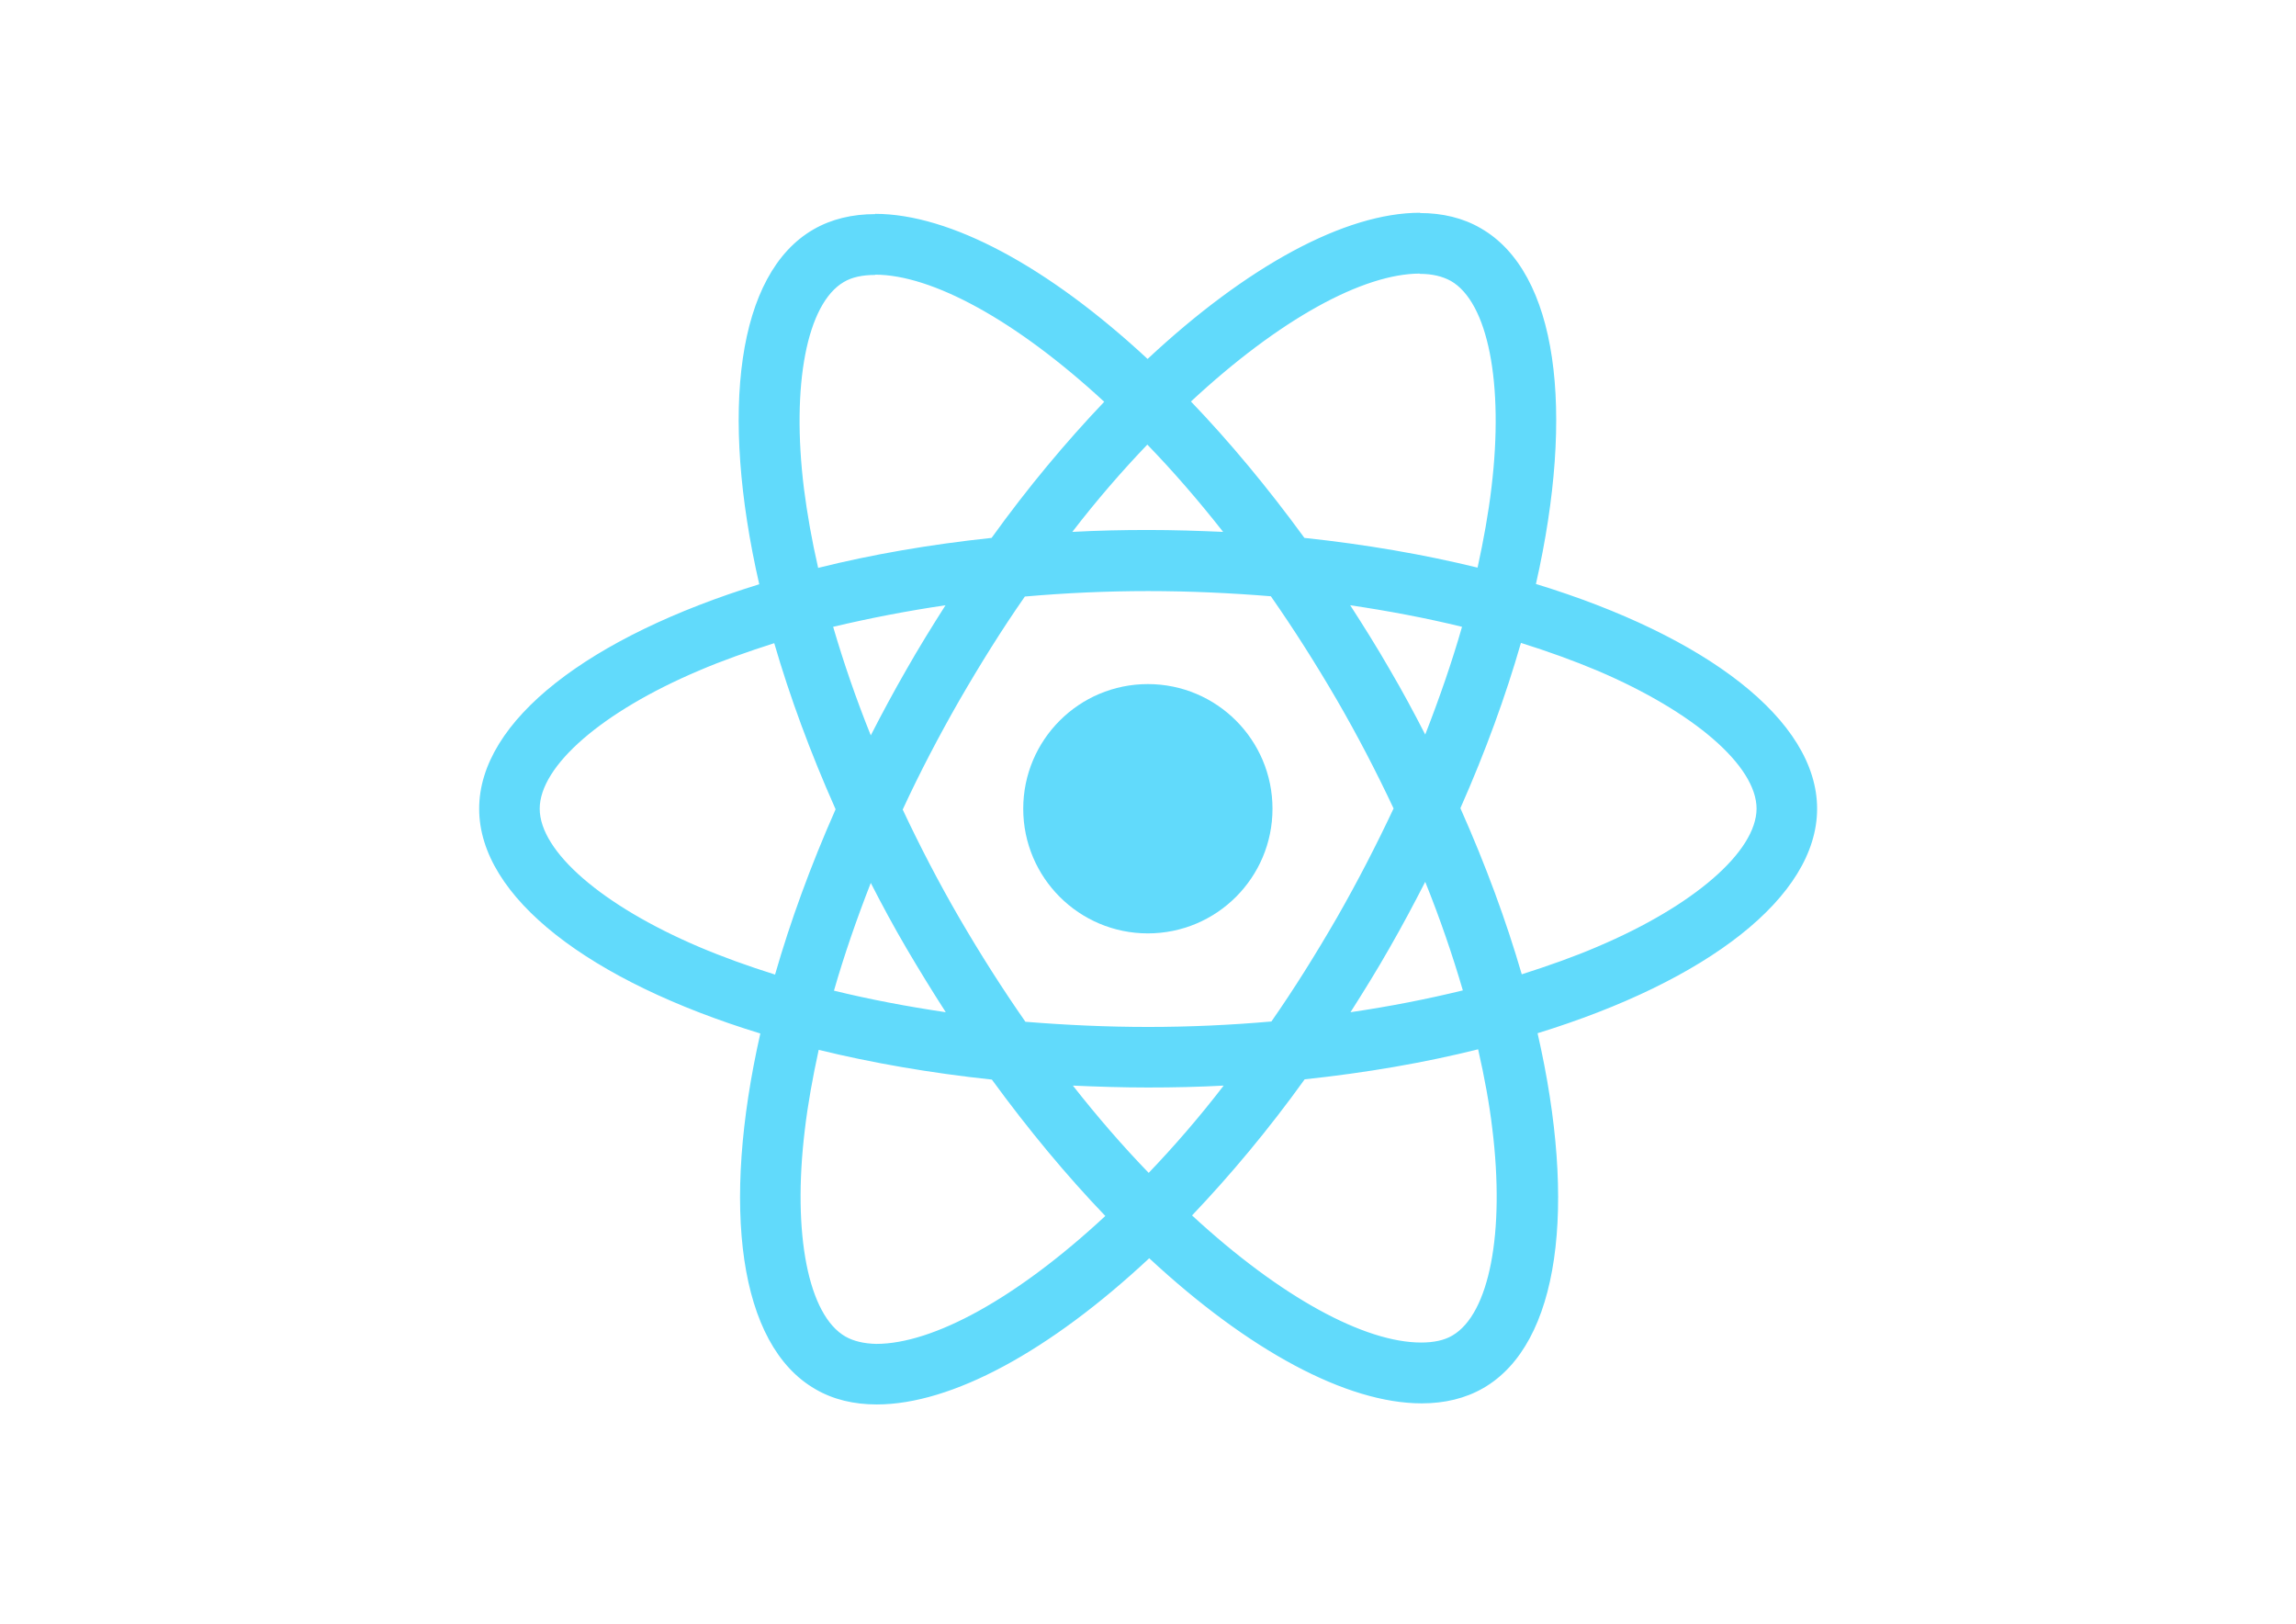
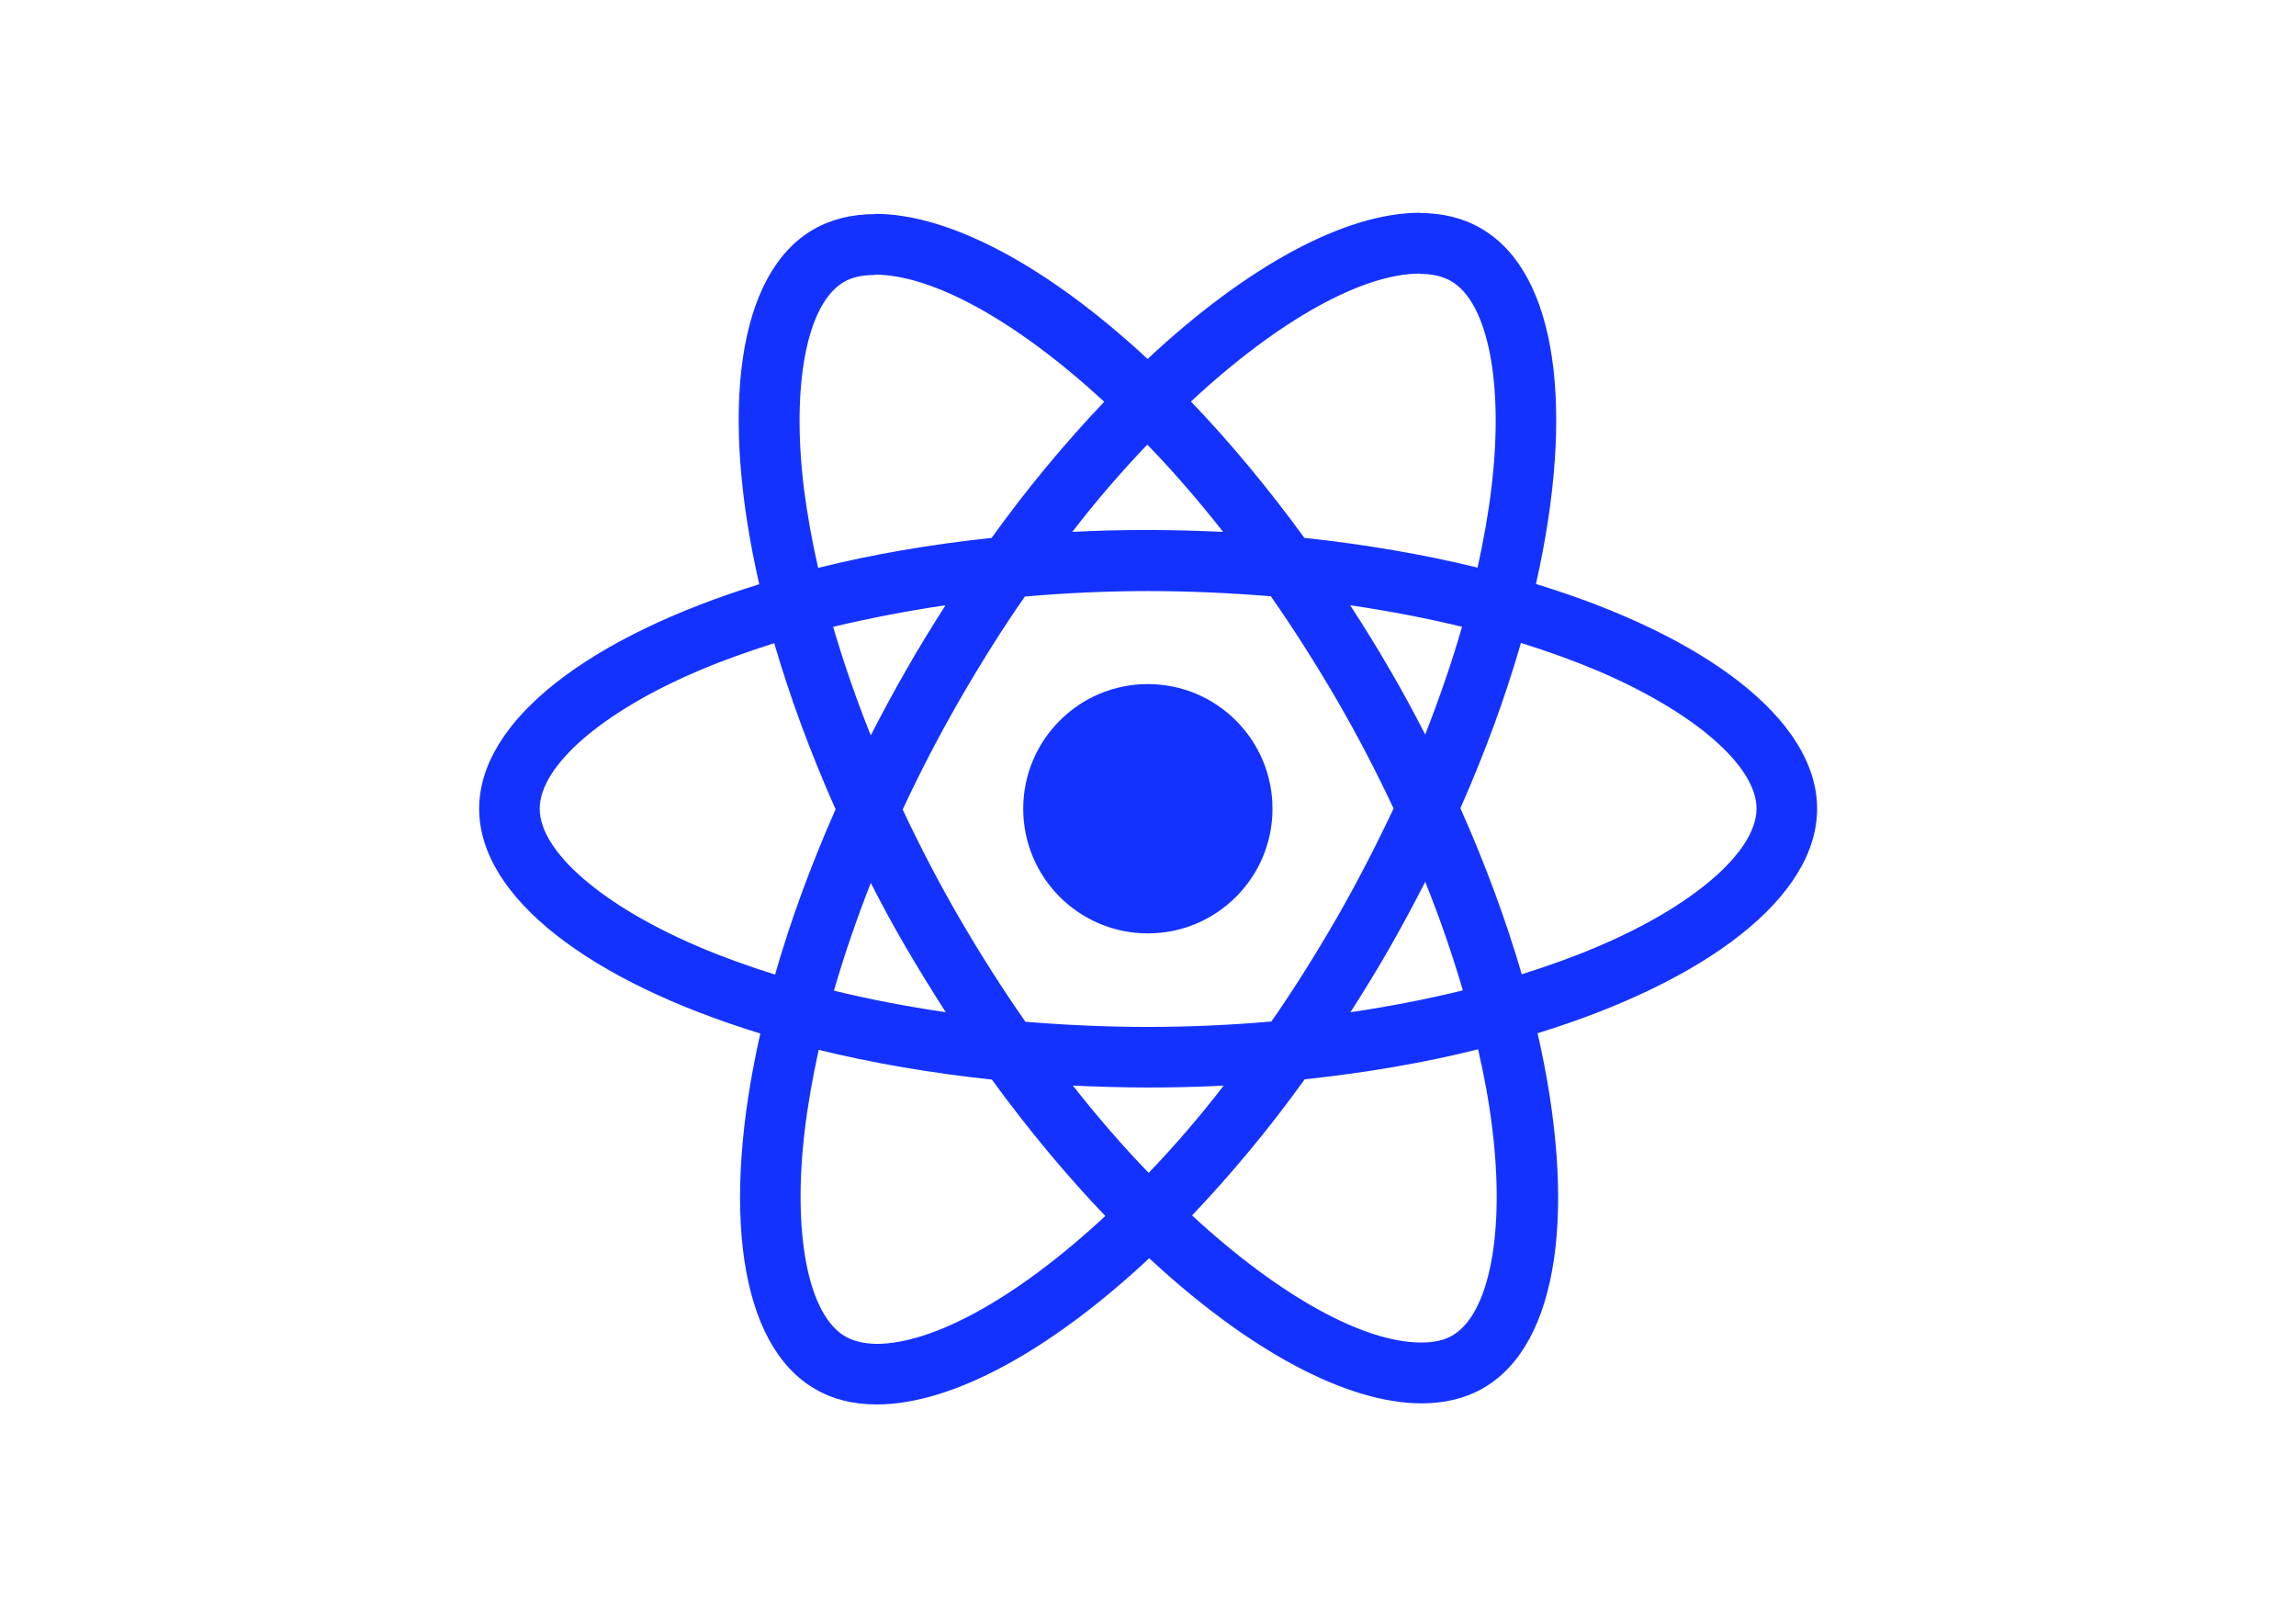
<svg xmlns="http://www.w3.org/2000/svg" viewBox="0 0 841.9 595.3">
-   <g fill="#61DAFB">
+   <g fill="rgb(20,50,255)">
    <path d="M666.3 296.5c0-32.5-40.7-63.3-103.1-82.4 14.4-63.6 8-114.2-20.2-130.4-6.5-3.8-14.1-5.6-22.4-5.6v22.3c4.6 0 8.3.9 11.4 2.6 13.6 7.8 19.5 37.5 14.9 75.7-1.1 9.4-2.9 19.3-5.1 29.4-19.6-4.8-41-8.5-63.5-10.9-13.5-18.5-27.5-35.3-41.6-50 32.6-30.3 63.2-46.9 84-46.9V78c-27.5 0-63.5 19.6-99.9 53.6-36.4-33.8-72.4-53.2-99.9-53.2v22.3c20.7 0 51.4 16.5 84 46.6-14 14.7-28 31.4-41.3 49.9-22.6 2.4-44 6.1-63.6 11-2.3-10-4-19.7-5.2-29-4.7-38.2 1.1-67.9 14.6-75.8 3-1.8 6.9-2.6 11.5-2.6V78.5c-8.4 0-16 1.8-22.6 5.6-28.1 16.2-34.4 66.7-19.9 130.1-62.2 19.2-102.7 49.9-102.7 82.3 0 32.5 40.7 63.3 103.1 82.4-14.4 63.6-8 114.2 20.2 130.4 6.5 3.8 14.1 5.6 22.5 5.6 27.5 0 63.5-19.6 99.9-53.6 36.4 33.8 72.4 53.2 99.9 53.2 8.4 0 16-1.8 22.6-5.6 28.1-16.2 34.4-66.7 19.9-130.1 62-19.1 102.5-49.9 102.5-82.3zm-130.2-66.7c-3.7 12.9-8.3 26.2-13.5 39.5-4.1-8-8.4-16-13.1-24-4.6-8-9.5-15.8-14.4-23.4 14.2 2.1 27.9 4.7 41 7.9zm-45.8 106.5c-7.8 13.5-15.8 26.3-24.1 38.2-14.9 1.3-30 2-45.2 2-15.1 0-30.2-.7-45-1.9-8.3-11.9-16.4-24.6-24.2-38-7.6-13.1-14.5-26.4-20.8-39.8 6.2-13.4 13.2-26.8 20.7-39.9 7.8-13.5 15.8-26.3 24.1-38.2 14.9-1.3 30-2 45.2-2 15.1 0 30.2.7 45 1.9 8.3 11.9 16.4 24.6 24.2 38 7.6 13.1 14.5 26.4 20.8 39.8-6.3 13.4-13.2 26.8-20.7 39.9zm32.3-13c5.4 13.4 10 26.8 13.8 39.8-13.1 3.2-26.9 5.9-41.2 8 4.9-7.7 9.8-15.6 14.4-23.7 4.6-8 8.9-16.1 13-24.1zM421.2 430c-9.3-9.6-18.6-20.3-27.8-32 9 .4 18.2.7 27.5.7 9.4 0 18.7-.2 27.8-.7-9 11.7-18.3 22.4-27.5 32zm-74.4-58.9c-14.2-2.1-27.9-4.7-41-7.9 3.7-12.9 8.3-26.2 13.5-39.5 4.1 8 8.4 16 13.1 24 4.7 8 9.5 15.8 14.4 23.4zM420.7 163c9.3 9.6 18.6 20.3 27.8 32-9-.4-18.2-.7-27.5-.7-9.4 0-18.7.2-27.8.7 9-11.7 18.3-22.4 27.5-32zm-74 58.9c-4.9 7.7-9.8 15.6-14.4 23.7-4.6 8-8.9 16-13 24-5.4-13.4-10-26.8-13.8-39.8 13.1-3.1 26.9-5.8 41.2-7.9zm-90.5 125.2c-35.4-15.1-58.3-34.9-58.3-50.6 0-15.7 22.9-35.6 58.3-50.6 8.6-3.7 18-7 27.7-10.1 5.7 19.6 13.2 40 22.5 60.9-9.2 20.8-16.6 41.1-22.2 60.6-9.9-3.1-19.3-6.5-28-10.2zM310 490c-13.6-7.8-19.5-37.5-14.9-75.7 1.1-9.4 2.9-19.3 5.1-29.4 19.6 4.8 41 8.5 63.5 10.9 13.5 18.5 27.5 35.3 41.6 50-32.6 30.3-63.2 46.9-84 46.9-4.5-.1-8.3-1-11.3-2.7zm237.2-76.2c4.7 38.2-1.1 67.9-14.6 75.8-3 1.8-6.9 2.6-11.5 2.6-20.7 0-51.4-16.5-84-46.6 14-14.7 28-31.4 41.3-49.9 22.6-2.4 44-6.1 63.6-11 2.3 10.1 4.1 19.8 5.2 29.1zm38.5-66.7c-8.6 3.7-18 7-27.7 10.1-5.7-19.6-13.2-40-22.5-60.9 9.2-20.8 16.6-41.1 22.2-60.6 9.9 3.1 19.3 6.5 28.1 10.2 35.4 15.1 58.3 34.9 58.3 50.6-.1 15.7-23 35.6-58.4 50.6zM320.8 78.4z" />
    <circle cx="420.9" cy="296.5" r="45.7" />
    <path d="M520.5 78.1z" />
  </g>
</svg>
